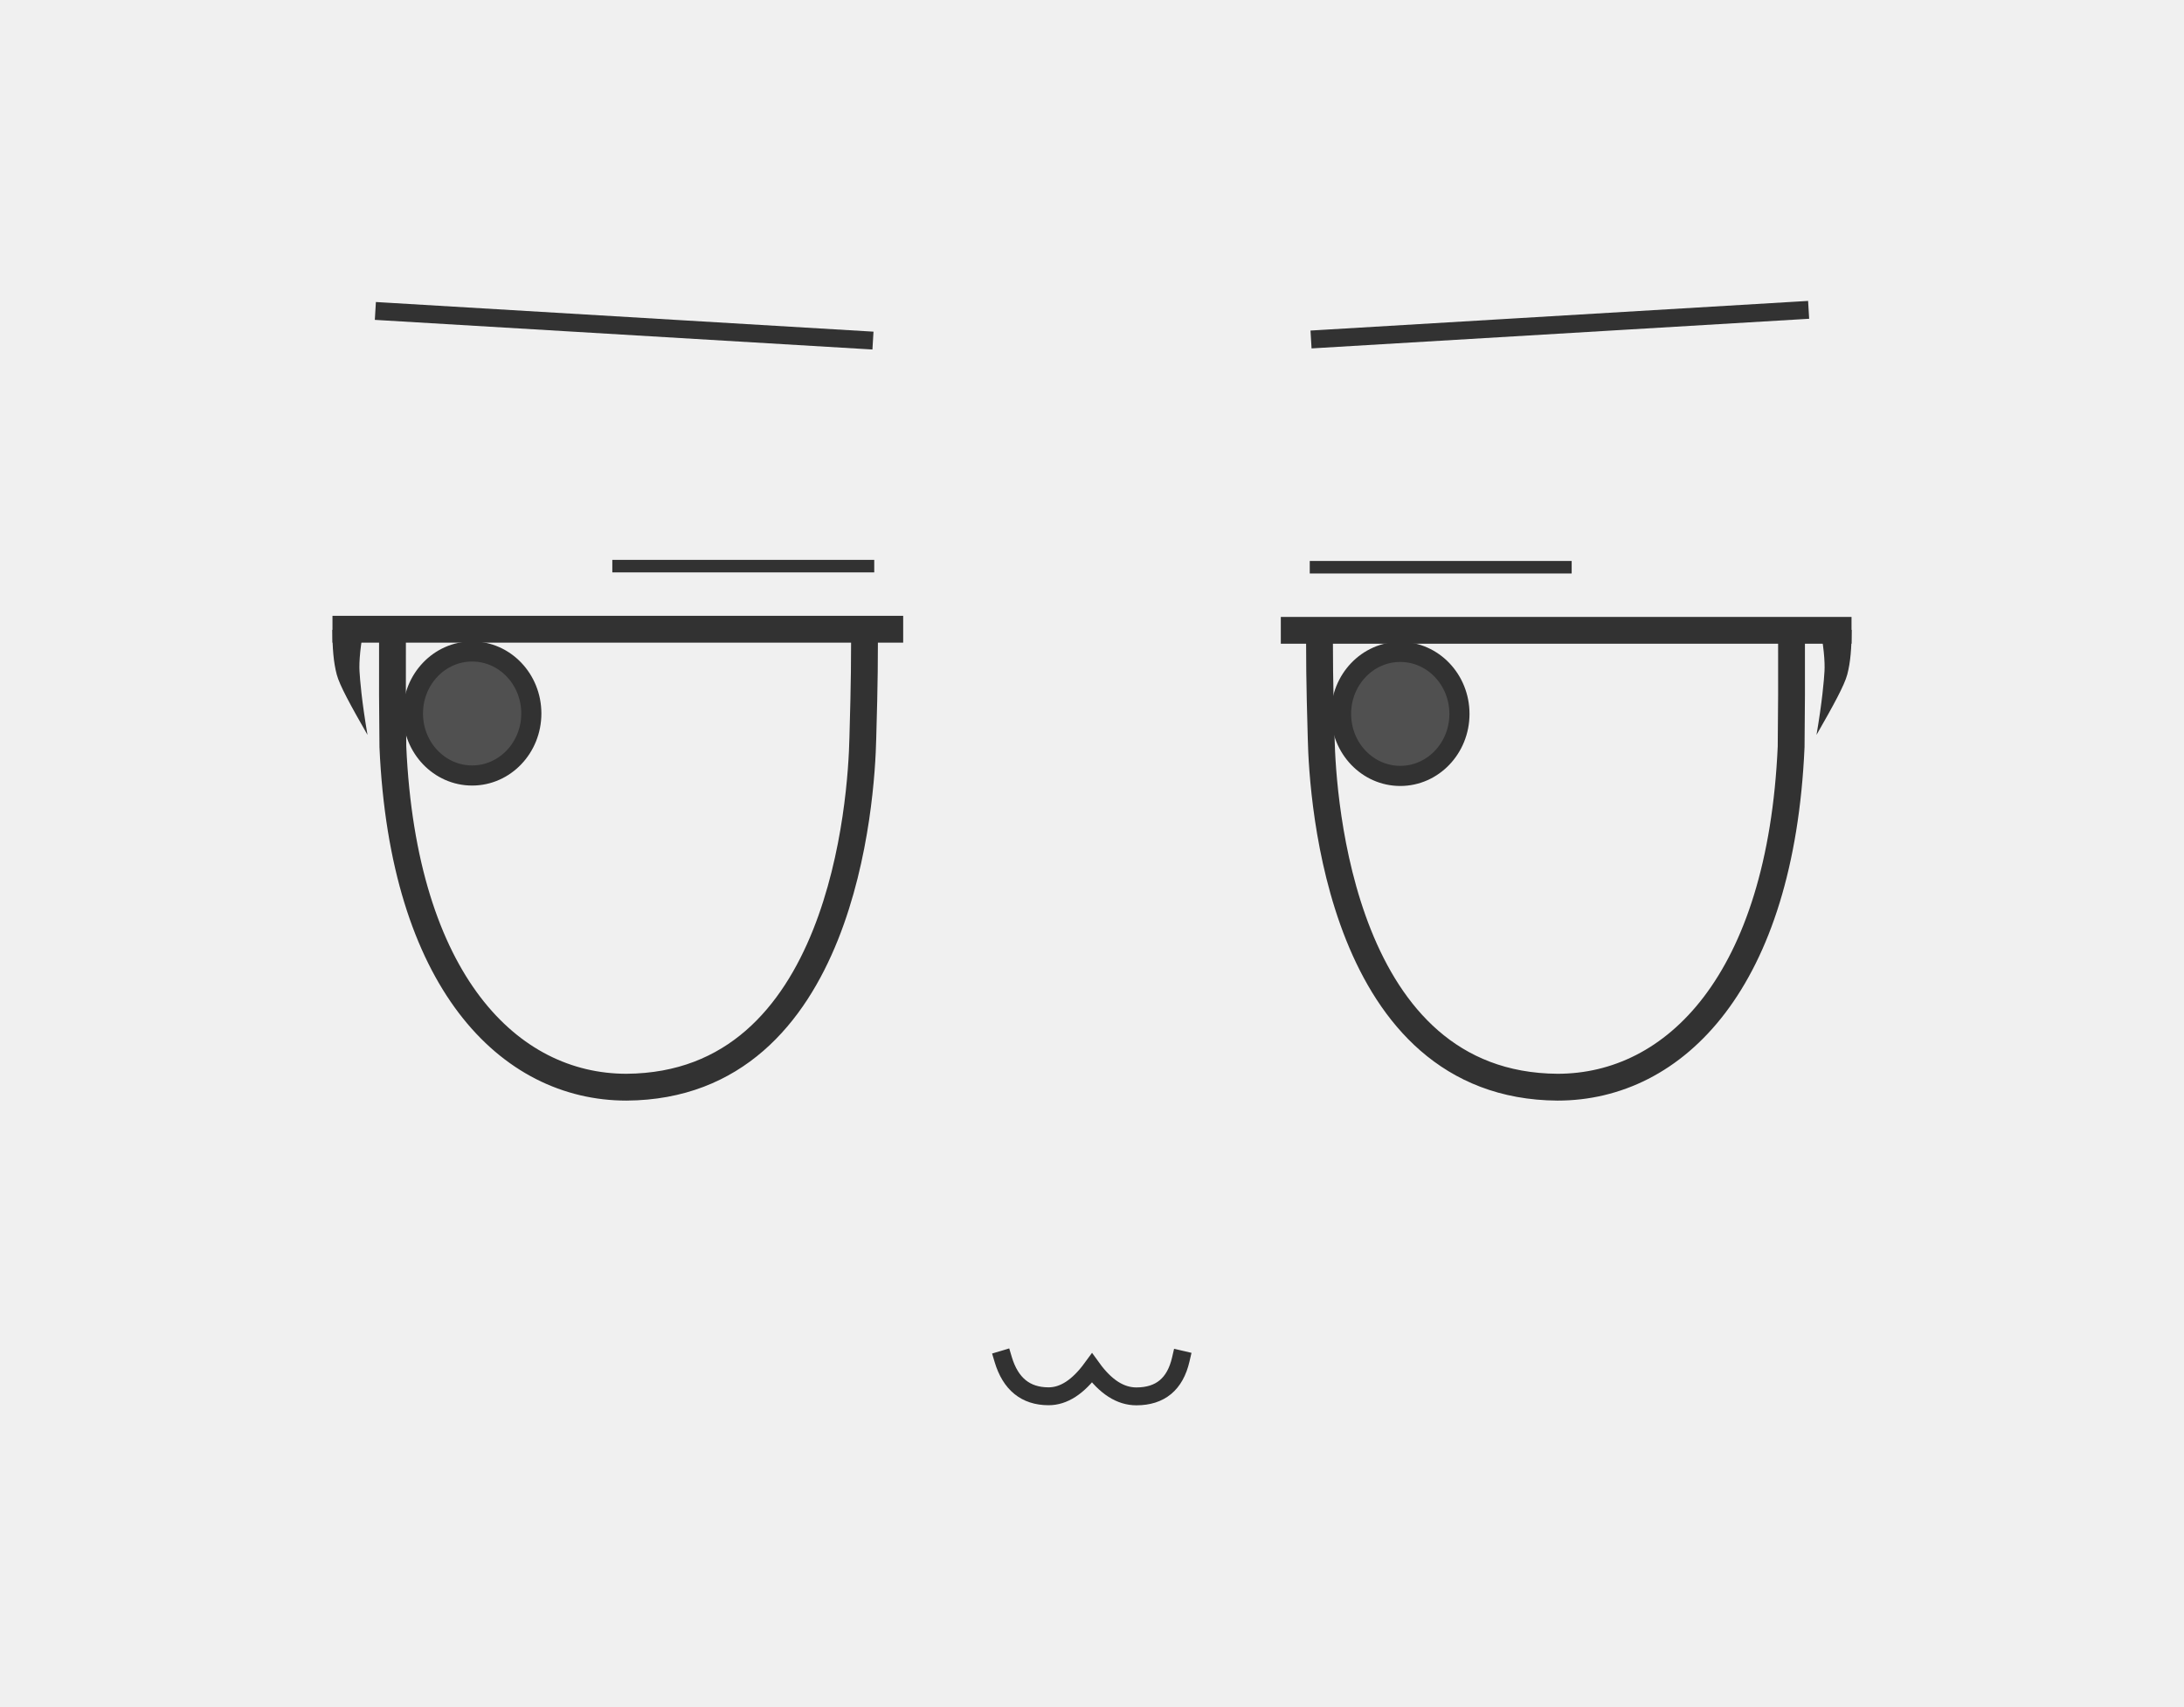
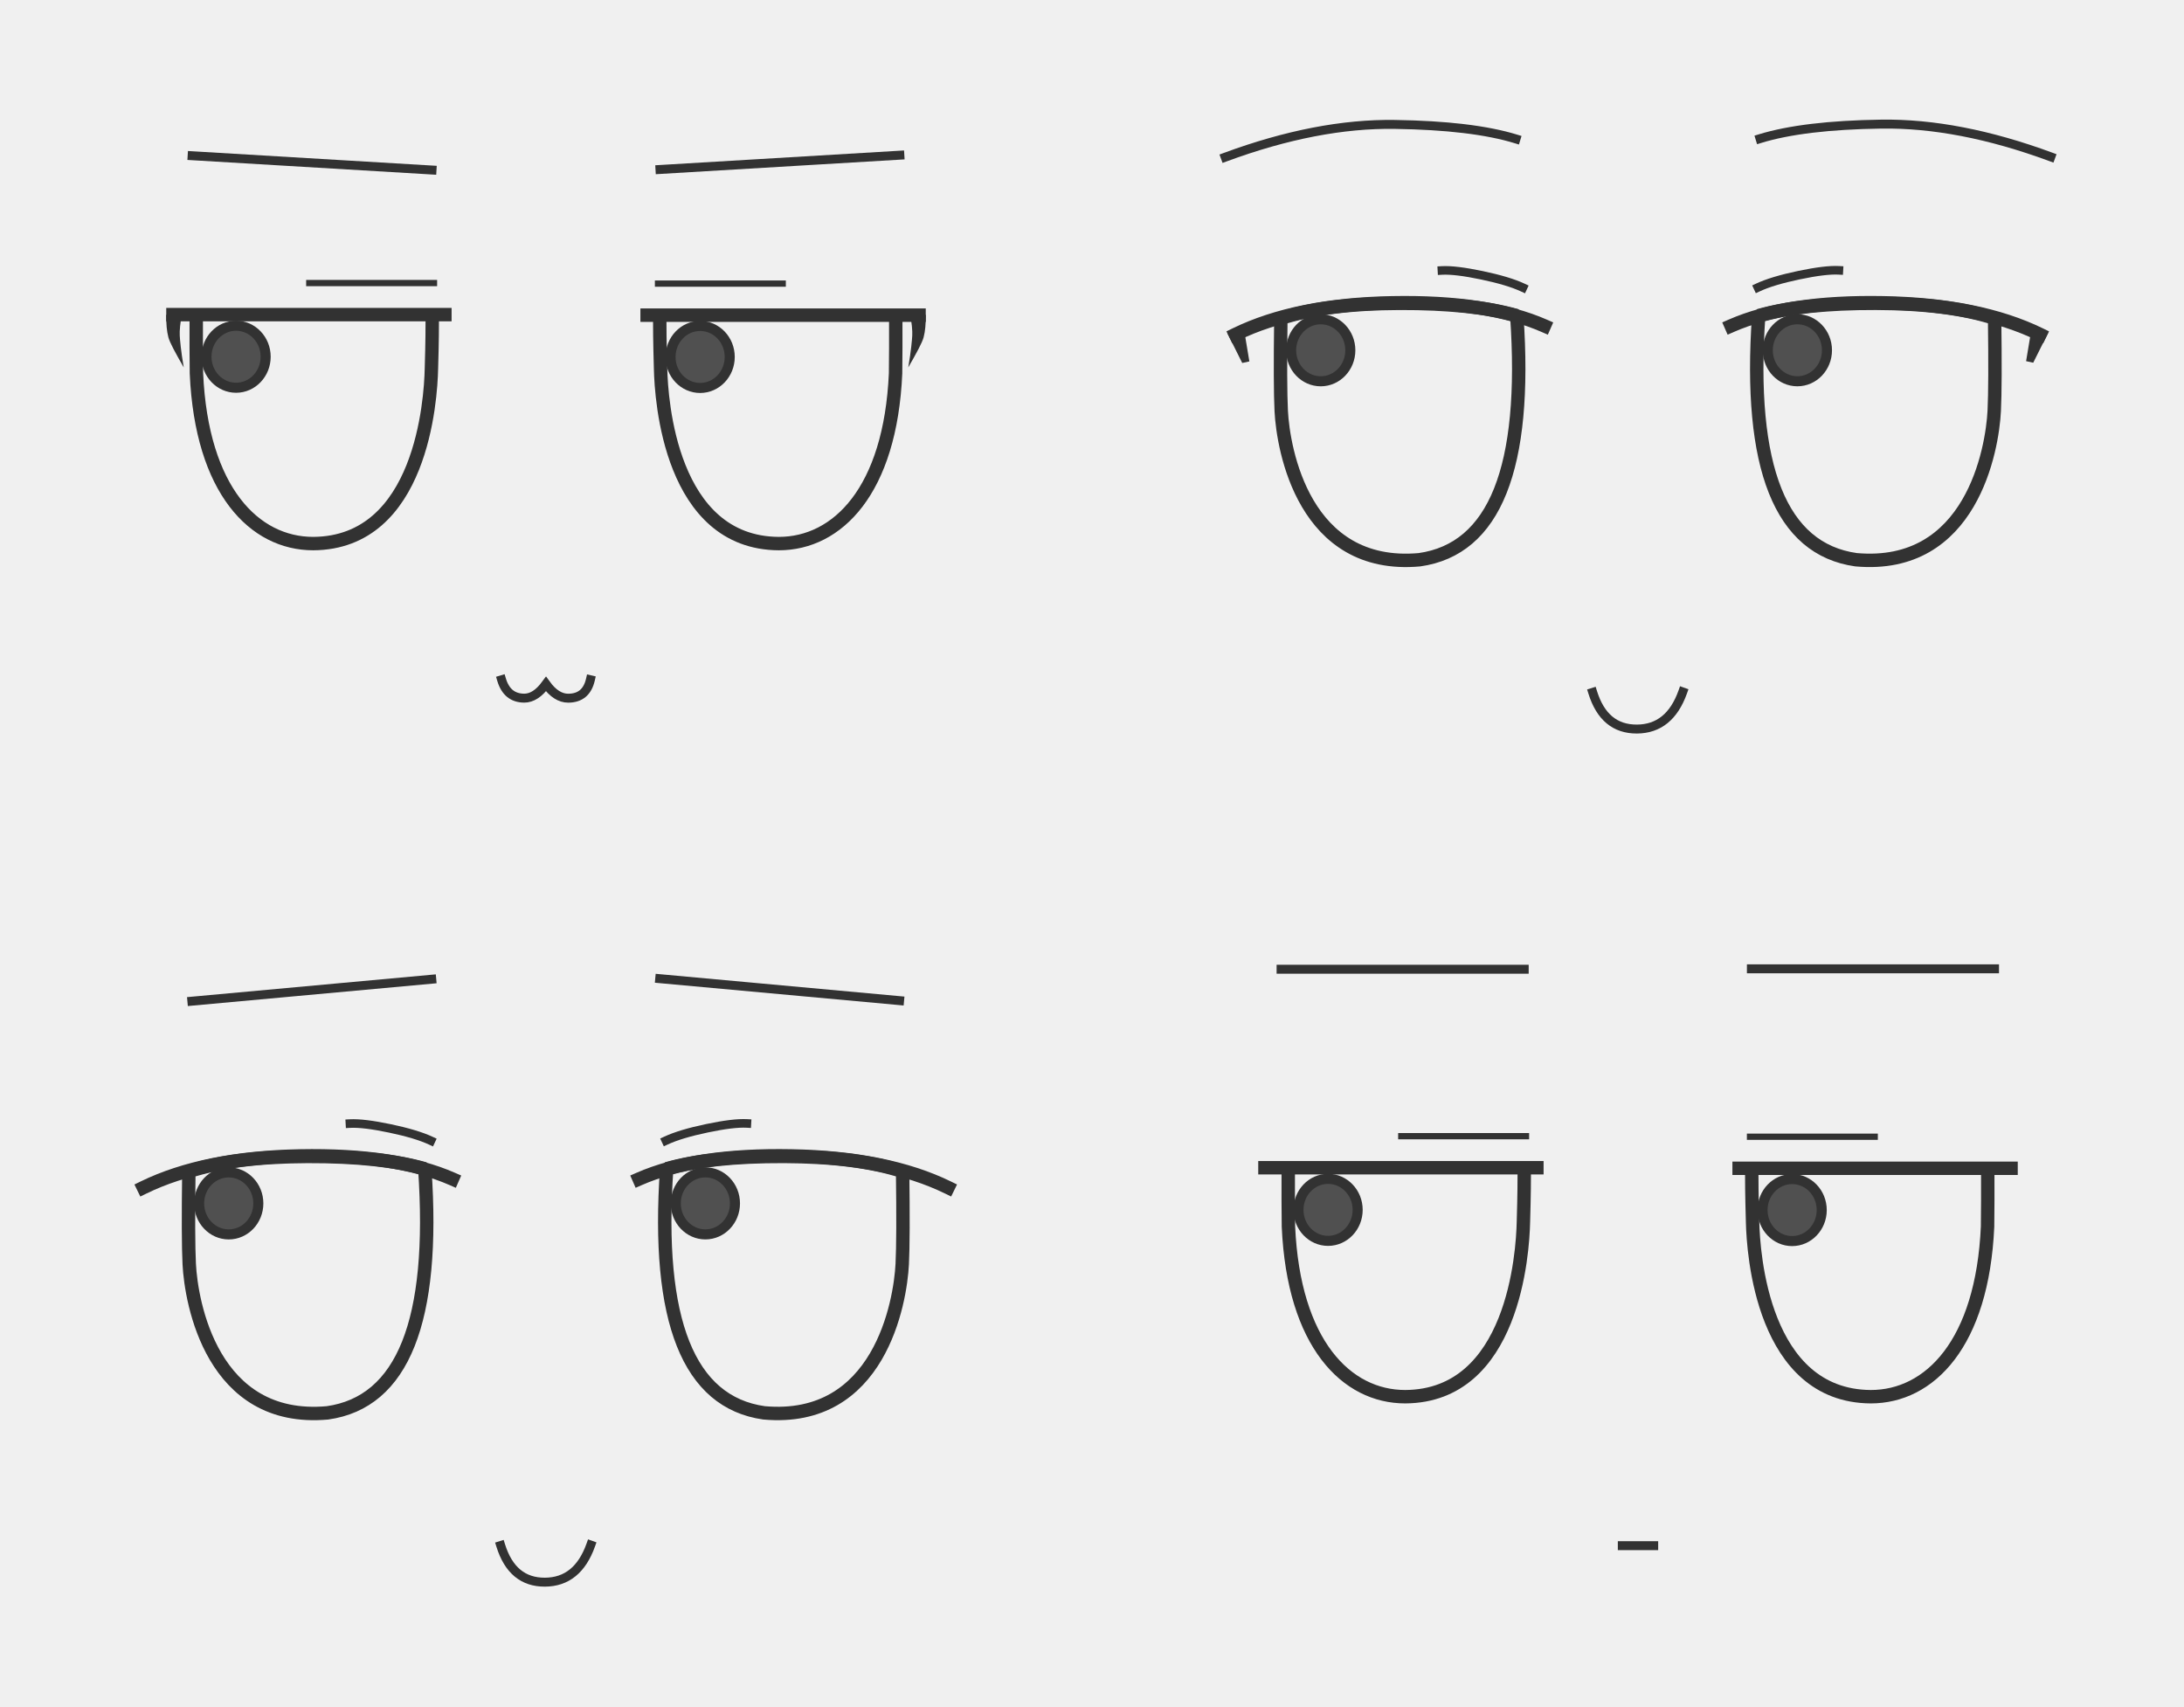
- <svg xmlns="http://www.w3.org/2000/svg" width="512" height="400" viewBox="0 0 512 400" version="1.1" id="svg890">
+ <svg xmlns="http://www.w3.org/2000/svg" width="1024" height="800" viewBox="0 0 1024 800" version="1.1" id="svg890">
  <defs id="defs882" />
-   <g id="layer10" style="display:none">
-     <path id="shape0-5" fill="none" stroke="#000000" stroke-width="0.96" stroke-linecap="square" stroke-linejoin="miter" stroke-miterlimit="2" d="m 248.513,443.119 h 14.722" style="stroke-width:4.192;stroke-miterlimit:2.667;stroke-dasharray:none" />
+   <g id="layer15">
+     <path id="shape0-5" fill="none" stroke="#000000" stroke-width="0.96" stroke-linecap="square" stroke-linejoin="miter" stroke-miterlimit="2" d="m 760.638,724.715 h 14.722" style="display:inline;stroke:#323232;stroke-width:4.192;stroke-miterlimit:2.667;stroke-dasharray:none;stroke-opacity:1" />
+     <path id="shape0-7" fill="none" stroke="#000000" stroke-width="0.96" stroke-linecap="square" stroke-linejoin="miter" stroke-miterlimit="2" d="M 600.649,454.443 H 714.652" style="display:inline;stroke:#323232;stroke-width:4.192;stroke-miterlimit:2;stroke-dasharray:none;stroke-opacity:1" />
+     <path id="shape01-92" fill="none" stroke="#000000" stroke-width="0.96" stroke-linecap="square" stroke-linejoin="miter" stroke-miterlimit="2" d="M 821.163,454.248 H 935.166" style="display:inline;stroke:#323232;stroke-width:4.192;stroke-miterlimit:2;stroke-dasharray:none;stroke-opacity:1" />
+     <path id="shape01-36" fill="#ffffff" fill-rule="evenodd" stroke="#000000" stroke-width="1.68" stroke-linecap="square" stroke-linejoin="miter" stroke-miterlimit="2" d="m 931.99,549.658 c 0.038,9.11 0.004,17.581 -0.09,25.41 -2.426,54.987 -27.225,79.805 -54.764,79.805 -50.8,-0.326 -55.103,-67.467 -55.411,-81.917 -0.08,-3.74 -0.397,-11.757 -0.397,-23.574" style="display:inline;fill:#ffffff;fill-opacity:0.009;stroke:#323232;stroke-width:6.288;stroke-miterlimit:2;stroke-dasharray:none;stroke-opacity:1" />
+     <path id="shape01-0-7" fill="#ffffff" fill-rule="evenodd" stroke="#000000" stroke-width="1.68" stroke-linecap="square" stroke-linejoin="miter" stroke-miterlimit="2" d="m 604.011,549.657 c -0.038,9.11 -0.004,17.581 0.09,25.41 2.426,54.987 27.225,79.805 54.764,79.805 50.8,-0.326 55.103,-67.467 55.411,-81.917 0.08,-3.74 0.397,-11.757 0.397,-23.574" style="display:inline;fill:#ffffff;fill-opacity:0.009;stroke:#323232;stroke-width:6.288;stroke-miterlimit:2;stroke-dasharray:none;stroke-opacity:1" />
+     <path id="shape2-5" fill="none" stroke="#000000" stroke-width="1.372" stroke-linecap="square" stroke-linejoin="miter" stroke-miterlimit="2" d="m 942.912,547.771 c -42.501,0 -85.002,0 -127.504,0" style="display:inline;stroke:#323232;stroke-width:6.288;stroke-miterlimit:2;stroke-dasharray:none;stroke-opacity:1" />
+     <path id="shape3-3" fill="none" stroke="#000000" stroke-width="0.672" stroke-linecap="square" stroke-linejoin="miter" stroke-miterlimit="2" d="M 878.984,532.978 H 820.516" style="display:inline;stroke:#323232;stroke-width:2.934;stroke-miterlimit:2;stroke-dasharray:none;stroke-opacity:1" />
+     <path id="shape21-5" fill="none" stroke="#000000" stroke-width="1.372" stroke-linecap="square" stroke-linejoin="miter" stroke-miterlimit="2" d="M 593.086,547.513 H 720.59" style="display:inline;stroke:#323232;stroke-width:6.288;stroke-miterlimit:2;stroke-dasharray:none;stroke-opacity:1" />
+     <path id="shape31-6" fill="none" stroke="#000000" stroke-width="0.672" stroke-linecap="square" stroke-linejoin="miter" stroke-miterlimit="2" d="m 657.014,532.72 h 58.469" style="display:inline;stroke:#323232;stroke-width:2.934;stroke-miterlimit:2;stroke-dasharray:none;stroke-opacity:1" />
+     <ellipse id="shape1-29" rx="13.877" ry="14.538" cx="840.266" cy="567.363" fill="#ffffff" fill-rule="evenodd" stroke="#000000" stroke-width="1.344" stroke-linecap="square" stroke-linejoin="bevel" style="display:inline;fill:#505050;fill-opacity:1;stroke:#323232;stroke-width:4.716;stroke-miterlimit:4;stroke-dasharray:none;stroke-opacity:1" />
+     <ellipse id="shape11-1" transform="scale(-1,1)" rx="13.877" ry="14.538" cx="-622.683" cy="567.264" fill="#ffffff" fill-rule="evenodd" stroke="#000000" stroke-width="1.344" stroke-linecap="square" stroke-linejoin="bevel" style="display:inline;fill:#505050;fill-opacity:1;stroke:#323232;stroke-width:4.716;stroke-miterlimit:4;stroke-dasharray:none;stroke-opacity:1" />
  </g>
-   <g id="layer12" style="display:inline">
-     <path id="shape0-2" fill="none" stroke="#000000" stroke-width="0.96" stroke-linecap="square" stroke-linejoin="miter" stroke-miterlimit="2" d="m 235.188,318.722 c 1.713,5.721 5.247,8.593 10.601,8.615 3.57,0.017 6.973,-2.193 10.21,-6.624 3.202,4.432 6.671,6.647 10.405,6.645 5.603,-0.004 9.071,-2.882 10.406,-8.637" style="stroke:#323232;stroke-width:4.192;stroke-miterlimit:2.667;stroke-dasharray:none;stroke-opacity:1" />
+   <g id="layer16">
+     <path id="shape0-9-2" fill="none" stroke="#000000" stroke-width="0.96" stroke-linecap="square" stroke-linejoin="bevel" d="m 234.769,724.639 c 3.59,11.509 10.494,17.239 20.71,17.19 10.217,-0.049 17.384,-5.848 21.502,-17.396" style="display:inline;stroke-width:4.192;stroke-miterlimit:2.667;stroke-dasharray:none;stroke:#323232;stroke-opacity:1" />
+     <path id="shape5-7" fill="none" stroke="#000000" stroke-width="0.983" stroke-linecap="square" stroke-linejoin="miter" stroke-miterlimit="2" d="M 421.785,469.166 309.316,458.865" style="display:inline;stroke-width:4.192;stroke-miterlimit:2;stroke-dasharray:none;stroke:#323232;stroke-opacity:1" />
+     <path id="shape02-7-0" fill="none" stroke="#000000" stroke-width="0.983" stroke-linecap="square" stroke-linejoin="miter" stroke-miterlimit="2" d="M 89.965,469.424 202.435,459.123" style="display:inline;stroke-width:4.192;stroke-miterlimit:2;stroke-dasharray:none;stroke:#323232;stroke-opacity:1" />
+     <path id="shape0-93" fill="#ffffff" stroke="#000000" stroke-width="1.8" stroke-linecap="square" stroke-linejoin="bevel" d="m 312.582,548.001 c -4.94,71.305 10.28,109.452 45.661,114.441 54.123,4.85 63.895,-51.835 64.784,-69.798 0.395,-7.984 0.455,-22.446 0.178,-43.386 -14.164,-4.627 -32.716,-6.975 -55.656,-7.043 -22.94,-0.068 -41.263,1.861 -54.968,5.785 z" style="display:inline;stroke-width:6.288;stroke-miterlimit:3;stroke-dasharray:none;stroke:#323232;stroke-opacity:1;fill:#ffffff;fill-opacity:0" />
+     <path id="shape01-9-6" fill="none" stroke="#000000" stroke-width="1.8" stroke-linecap="square" stroke-linejoin="miter" stroke-miterlimit="2" d="m 299.64,552.78 c 17.731,-7.779 41.541,-11.384 71.432,-10.815 29.89,0.569 54.371,5.515 73.444,14.84" style="display:inline;stroke-width:6.288;stroke-miterlimit:3;stroke-dasharray:none;stroke:#323232;stroke-opacity:1" />
+     <path id="shape1-3-0" fill="none" stroke="#000000" stroke-width="4.024" stroke-linecap="square" stroke-linejoin="miter" stroke-miterlimit="2" d="m 312.216,534.796 c 4.532,-2.117 10.945,-4.045 19.241,-5.785 8.296,-1.74 14.542,-2.495 18.738,-2.264" style="display:inline;stroke:#323232;stroke-opacity:1" />
+     <path id="shape11-6-6" fill="none" stroke="#000000" stroke-width="4.024" stroke-linecap="square" stroke-linejoin="miter" stroke-miterlimit="2" d="m 202.05,534.859 c -4.532,-2.117 -10.945,-4.045 -19.241,-5.785 -8.296,-1.74 -14.542,-2.495 -18.738,-2.264" style="display:inline;stroke:#323232;stroke-opacity:1" />
+     <path id="shape011-2" fill="#ffffff" stroke="#000000" stroke-width="1.8" stroke-linecap="square" stroke-linejoin="bevel" d="m 199.168,548.009 c 4.94,71.305 -10.28,109.452 -45.661,114.441 -54.123,4.85 -63.895,-51.835 -64.784,-69.798 -0.395,-7.984 -0.455,-22.446 -0.178,-43.386 14.164,-4.627 32.716,-6.975 55.656,-7.043 22.94,-0.068 41.263,1.861 54.968,5.785 z" style="display:inline;stroke-width:6.288;stroke-miterlimit:3;stroke-dasharray:none;stroke:#323232;stroke-opacity:1;fill:#ffffff;fill-opacity:0" />
+     <path id="shape02-6" fill="none" stroke="#000000" stroke-width="1.8" stroke-linecap="square" stroke-linejoin="miter" stroke-miterlimit="2" d="m 212.111,552.788 c -17.731,-7.779 -41.541,-11.384 -71.432,-10.815 -29.89,0.568 -54.371,5.515 -73.444,14.84" style="display:inline;stroke-width:6.288;stroke-miterlimit:3;stroke-dasharray:none;stroke:#323232;stroke-opacity:1" />
+     <ellipse id="shape1-2-1" rx="13.877" ry="14.538" cx="330.723" cy="564.228" fill="#ffffff" fill-rule="evenodd" stroke="#000000" stroke-width="1.344" stroke-linecap="square" stroke-linejoin="bevel" style="display:inline;stroke-width:4.716;stroke-miterlimit:4;stroke-dasharray:none;stroke:#323232;stroke-opacity:1;fill:#505050;fill-opacity:1" />
+     <ellipse id="shape12-8" transform="scale(-1,1)" rx="13.877" ry="14.538" cx="-107.245" cy="564.236" fill="#ffffff" fill-rule="evenodd" stroke="#000000" stroke-width="1.344" stroke-linecap="square" stroke-linejoin="bevel" style="display:inline;stroke-width:4.716;stroke-miterlimit:4;stroke-dasharray:none;stroke:#323232;stroke-opacity:1;fill:#505050;fill-opacity:1" />
  </g>
-   <g id="layer11" style="display:none">
-     <path id="shape0-9" fill="none" stroke="#000000" stroke-width="0.96" stroke-linecap="square" stroke-linejoin="bevel" d="m 234.768,434.639 c 3.59,11.509 10.494,17.239 20.71,17.19 10.217,-0.049 17.384,-5.848 21.502,-17.396" style="stroke-width:4.192;stroke-miterlimit:2.667;stroke-dasharray:none" />
+   <g id="layer14">
+     <path id="shape0-9" fill="none" stroke="#000000" stroke-width="0.96" stroke-linecap="square" stroke-linejoin="bevel" d="m 746.769,324.639 c 3.59,11.509 10.494,17.239 20.71,17.19 10.217,-0.049 17.384,-5.848 21.502,-17.396" style="display:inline;stroke:#323232;stroke-width:4.192;stroke-miterlimit:2.667;stroke-dasharray:none;stroke-opacity:1" />
+     <path id="shape0-02" fill="none" stroke="#000000" stroke-width="0.96" stroke-linecap="square" stroke-linejoin="bevel" d="m 825.221,64.999 c 13.579,-4.181 32.515,-6.451 56.807,-6.81 24.292,-0.359 50.798,4.761 79.517,15.362" style="display:inline;stroke:#323232;stroke-width:4.192;stroke-miterlimit:4;stroke-dasharray:none;stroke-opacity:1" />
+     <path id="shape01-3" fill="none" stroke="#000000" stroke-width="0.96" stroke-linecap="square" stroke-linejoin="bevel" d="m 710.78,65.144 c -13.579,-4.181 -32.515,-6.451 -56.807,-6.81 -24.292,-0.359 -50.798,4.761 -79.517,15.362" style="display:inline;stroke:#323232;stroke-width:4.192;stroke-miterlimit:4;stroke-dasharray:none;stroke-opacity:1" />
+     <path id="shape0" fill="#ffffff" stroke="#000000" stroke-width="1.8" stroke-linecap="square" stroke-linejoin="bevel" d="m 824.582,148.001 c -4.94,71.305 10.28,109.452 45.661,114.441 54.123,4.85 63.895,-51.835 64.784,-69.798 0.395,-7.984 0.455,-22.446 0.178,-43.386 -14.164,-4.627 -32.716,-6.975 -55.656,-7.043 -22.94,-0.068 -41.263,1.861 -54.968,5.785 z" style="display:inline;fill:#ffffff;fill-opacity:0;stroke:#323232;stroke-width:6.288;stroke-miterlimit:3;stroke-dasharray:none;stroke-opacity:1" />
+     <path id="shape01-9" fill="none" stroke="#000000" stroke-width="1.8" stroke-linecap="square" stroke-linejoin="miter" stroke-miterlimit="2" d="m 811.639,152.78 c 17.731,-7.779 41.541,-11.384 71.432,-10.815 29.89,0.569 54.371,5.515 73.444,14.84" style="display:inline;stroke:#323232;stroke-width:6.288;stroke-miterlimit:3;stroke-dasharray:none;stroke-opacity:1" />
+     <path id="shape1-3" fill="none" stroke="#000000" stroke-width="4.024" stroke-linecap="square" stroke-linejoin="miter" stroke-miterlimit="2" d="m 824.215,134.796 c 4.532,-2.117 10.945,-4.045 19.241,-5.785 8.296,-1.74 14.542,-2.495 18.738,-2.264" style="display:inline;stroke:#323232;stroke-opacity:1" />
+     <path id="shape11-6" fill="none" stroke="#000000" stroke-width="4.024" stroke-linecap="square" stroke-linejoin="miter" stroke-miterlimit="2" d="m 714.05,134.858 c -4.532,-2.117 -10.945,-4.045 -19.241,-5.785 -8.296,-1.74 -14.542,-2.495 -18.738,-2.264" style="display:inline;stroke:#323232;stroke-opacity:1" />
+     <path id="shape011" fill="#ffffff" stroke="#000000" stroke-width="1.8" stroke-linecap="square" stroke-linejoin="bevel" d="m 711.168,148.009 c 4.94,71.305 -10.28,109.452 -45.661,114.441 -54.123,4.85 -63.895,-51.835 -64.784,-69.798 -0.395,-7.984 -0.455,-22.446 -0.178,-43.386 14.164,-4.627 32.716,-6.975 55.656,-7.043 22.94,-0.068 41.263,1.861 54.968,5.785 z" style="display:inline;fill:#ffffff;fill-opacity:0;stroke:#323232;stroke-width:6.288;stroke-miterlimit:3;stroke-dasharray:none;stroke-opacity:1" />
+     <path id="shape02" fill="none" stroke="#000000" stroke-width="1.8" stroke-linecap="square" stroke-linejoin="miter" stroke-miterlimit="2" d="M 724.11,152.788 C 706.379,145.009 682.569,141.404 652.679,141.972 c -29.89,0.568 -54.371,5.515 -73.444,14.84" style="display:inline;stroke:#323232;stroke-width:6.288;stroke-miterlimit:3;stroke-dasharray:none;stroke-opacity:1" />
+     <path id="shape0-0" fill="#000000" fill-rule="evenodd" stroke="#000000" stroke-opacity="0" stroke-width="0" stroke-linecap="square" stroke-linejoin="bevel" d="m 952.55,153.86 7.732,2.239 -6.976,13.967 -3.339,-0.733 z" style="display:inline;fill:#323232;fill-opacity:1;stroke:#323232;stroke-opacity:1" />
+     <path id="shape01-6" fill="#000000" fill-rule="evenodd" stroke="#000000" stroke-opacity="0" stroke-width="0" stroke-linecap="square" stroke-linejoin="bevel" d="m 583.199,153.986 -7.732,2.239 6.976,13.967 3.339,-0.733 z" style="display:inline;fill:#323232;fill-opacity:1;stroke:#323232;stroke-opacity:1" />
+     <ellipse id="shape1-2" rx="13.877" ry="14.538" cx="842.722" cy="164.228" fill="#ffffff" fill-rule="evenodd" stroke="#000000" stroke-width="1.344" stroke-linecap="square" stroke-linejoin="bevel" style="display:inline;fill:#505050;fill-opacity:1;stroke:#323232;stroke-width:4.716;stroke-miterlimit:4;stroke-dasharray:none;stroke-opacity:1" />
+     <ellipse id="shape12" transform="scale(-1,1)" rx="13.877" ry="14.538" cx="-619.245" cy="164.236" fill="#ffffff" fill-rule="evenodd" stroke="#000000" stroke-width="1.344" stroke-linecap="square" stroke-linejoin="bevel" style="display:inline;fill:#505050;fill-opacity:1;stroke:#323232;stroke-width:4.716;stroke-miterlimit:4;stroke-dasharray:none;stroke-opacity:1" />
  </g>
-   <g id="layer9" style="display:inline">
-     <path id="shape5" fill="none" stroke="#000000" stroke-width="0.983" stroke-linecap="square" stroke-linejoin="miter" stroke-miterlimit="2" d="m 421.909,72.762 -112.47,6.699" style="stroke:#323232;stroke-width:4.192;stroke-miterlimit:2;stroke-dasharray:none;stroke-opacity:1" />
-     <path id="shape02-7" fill="none" stroke="#000000" stroke-width="0.983" stroke-linecap="square" stroke-linejoin="miter" stroke-miterlimit="2" d="m 90.089,73.02 112.47,6.699" style="stroke:#323232;stroke-width:4.192;stroke-miterlimit:2;stroke-dasharray:none;stroke-opacity:1" />
-   </g>
-   <g id="layer8" style="display:none">
-     <path id="shape0-02" fill="none" stroke="#000000" stroke-width="0.96" stroke-linecap="square" stroke-linejoin="bevel" d="m 313.221,175 c 13.579,-4.181 32.515,-6.451 56.807,-6.81 24.292,-0.359 50.798,4.761 79.517,15.362" style="stroke-width:4.192;stroke-miterlimit:4;stroke-dasharray:none" />
-     <path id="shape01-3" fill="none" stroke="#000000" stroke-width="0.96" stroke-linecap="square" stroke-linejoin="bevel" d="m 198.779,175.144 c -13.579,-4.181 -32.515,-6.451 -56.807,-6.81 -24.292,-0.359 -50.798,4.761 -79.517,15.362" style="stroke-width:4.192;stroke-miterlimit:4;stroke-dasharray:none" />
-   </g>
-   <g id="layer7" style="display:none">
-     <path id="shape0-7" fill="none" stroke="#000000" stroke-width="0.96" stroke-linecap="square" stroke-linejoin="miter" stroke-miterlimit="2" d="M 88.524,172.847 H 202.527" style="stroke-width:4.192;stroke-miterlimit:2;stroke-dasharray:none" />
-     <path id="shape01-92" fill="none" stroke="#000000" stroke-width="0.96" stroke-linecap="square" stroke-linejoin="miter" stroke-miterlimit="2" d="M 309.038,172.652 H 423.041" style="stroke-width:4.192;stroke-miterlimit:2;stroke-dasharray:none" />
-   </g>
-   <g id="layer6" style="display:none">
-     <path id="shape0" fill="#ffffff" stroke="#000000" stroke-width="1.8" stroke-linecap="square" stroke-linejoin="bevel" d="m 312.581,258.001 c -4.94,71.305 10.28,109.452 45.661,114.441 54.123,4.85 63.895,-51.835 64.784,-69.798 0.395,-7.984 0.455,-22.446 0.178,-43.386 -14.164,-4.627 -32.716,-6.975 -55.656,-7.043 -22.94,-0.068 -41.263,1.861 -54.968,5.785 z" style="stroke-width:6.288;stroke-miterlimit:3;stroke-dasharray:none" />
-     <path id="shape01-9" fill="none" stroke="#000000" stroke-width="1.8" stroke-linecap="square" stroke-linejoin="miter" stroke-miterlimit="2" d="m 299.639,262.78 c 17.731,-7.779 41.541,-11.384 71.432,-10.815 29.89,0.569 54.371,5.515 73.444,14.84" style="stroke-width:6.288;stroke-miterlimit:3;stroke-dasharray:none" />
-     <path id="shape1-3" fill="none" stroke="#000000" stroke-width="4.024" stroke-linecap="square" stroke-linejoin="miter" stroke-miterlimit="2" d="m 312.215,244.796 c 4.532,-2.117 10.945,-4.045 19.241,-5.785 8.296,-1.74 14.542,-2.495 18.738,-2.264" />
-     <path id="shape11-6" fill="none" stroke="#000000" stroke-width="4.024" stroke-linecap="square" stroke-linejoin="miter" stroke-miterlimit="2" d="m 202.049,244.859 c -4.532,-2.117 -10.945,-4.045 -19.241,-5.785 -8.296,-1.74 -14.542,-2.495 -18.738,-2.264" />
-     <path id="shape011" fill="#ffffff" stroke="#000000" stroke-width="1.8" stroke-linecap="square" stroke-linejoin="bevel" d="m 199.167,258.009 c 4.94,71.305 -10.28,109.452 -45.661,114.441 -54.123,4.85 -63.895,-51.835 -64.784,-69.798 -0.395,-7.984 -0.455,-22.446 -0.178,-43.386 14.164,-4.627 32.716,-6.975 55.656,-7.043 22.94,-0.068 41.263,1.861 54.968,5.785 z" style="stroke-width:6.288;stroke-miterlimit:3;stroke-dasharray:none" />
-     <path id="shape02" fill="none" stroke="#000000" stroke-width="1.8" stroke-linecap="square" stroke-linejoin="miter" stroke-miterlimit="2" d="m 212.11,262.788 c -17.731,-7.779 -41.541,-11.384 -71.432,-10.815 -29.89,0.568 -54.371,5.515 -73.444,14.84" style="stroke-width:6.288;stroke-miterlimit:3;stroke-dasharray:none" />
-   </g>
-   <g id="layer5" style="display:none">
-     <path id="shape0-0" fill="#000000" fill-rule="evenodd" stroke="#000000" stroke-opacity="0" stroke-width="0" stroke-linecap="square" stroke-linejoin="bevel" d="m 440.549,263.86 7.732,2.239 -6.976,13.967 -3.339,-0.733 z" />
-     <path id="shape01-6" fill="#000000" fill-rule="evenodd" stroke="#000000" stroke-opacity="0" stroke-width="0" stroke-linecap="square" stroke-linejoin="bevel" d="m 71.198,263.986 -7.732,2.239 6.976,13.967 3.339,-0.733 z" />
-   </g>
-   <g id="layer4" style="display:none">
-     <ellipse id="shape1-2" rx="13.877" ry="14.538" cx="330.722" cy="274.228" fill="#ffffff" fill-rule="evenodd" stroke="#000000" stroke-width="1.344" stroke-linecap="square" stroke-linejoin="bevel" style="stroke-width:4.716;stroke-miterlimit:4;stroke-dasharray:none" />
-     <ellipse id="shape12" transform="scale(-1,1)" rx="13.877" ry="14.538" cx="-107.244" cy="274.236" fill="#ffffff" fill-rule="evenodd" stroke="#000000" stroke-width="1.344" stroke-linecap="square" stroke-linejoin="bevel" style="stroke-width:4.716;stroke-miterlimit:4;stroke-dasharray:none" />
-   </g>
-   <g id="layer1" style="display:inline">
-     <path id="shape01" fill="#ffffff" fill-rule="evenodd" stroke="#000000" stroke-width="1.68" stroke-linecap="square" stroke-linejoin="miter" stroke-miterlimit="2" d="m 419.99,149.658 c 0.038,9.11 0.004,17.581 -0.09,25.41 -2.426,54.987 -27.225,79.805 -54.764,79.805 -50.8,-0.326 -55.103,-67.467 -55.411,-81.917 -0.08,-3.74 -0.397,-11.757 -0.397,-23.574" style="fill:#373737;fill-opacity:0;stroke:#323232;stroke-width:6.288;stroke-miterlimit:2;stroke-dasharray:none;stroke-opacity:1" />
+   <g id="layer13" style="display:inline">
+     <path id="shape0-2" fill="none" stroke="#000000" stroke-width="0.96" stroke-linecap="square" stroke-linejoin="miter" stroke-miterlimit="2" d="m 235.188,318.722 c 1.713,5.721 5.247,8.593 10.601,8.615 3.57,0.017 6.973,-2.193 10.21,-6.624 3.202,4.432 6.671,6.647 10.405,6.645 5.603,-0.004 9.071,-2.882 10.406,-8.637" style="display:inline;stroke:#323232;stroke-width:4.192;stroke-miterlimit:2.667;stroke-dasharray:none;stroke-opacity:1" />
+     <path id="shape5" fill="none" stroke="#000000" stroke-width="0.983" stroke-linecap="square" stroke-linejoin="miter" stroke-miterlimit="2" d="m 421.909,72.762 -112.47,6.699" style="display:inline;stroke:#323232;stroke-width:4.192;stroke-miterlimit:2;stroke-dasharray:none;stroke-opacity:1" />
+     <path id="shape02-7" fill="none" stroke="#000000" stroke-width="0.983" stroke-linecap="square" stroke-linejoin="miter" stroke-miterlimit="2" d="m 90.089,73.02 112.47,6.699" style="display:inline;stroke:#323232;stroke-width:4.192;stroke-miterlimit:2;stroke-dasharray:none;stroke-opacity:1" />
+     <path id="shape01" fill="#ffffff" fill-rule="evenodd" stroke="#000000" stroke-width="1.68" stroke-linecap="square" stroke-linejoin="miter" stroke-miterlimit="2" d="m 419.99,149.658 c 0.038,9.11 0.004,17.581 -0.09,25.41 -2.426,54.987 -27.225,79.805 -54.764,79.805 -50.8,-0.326 -55.103,-67.467 -55.411,-81.917 -0.08,-3.74 -0.397,-11.757 -0.397,-23.574" style="display:inline;fill:#373737;fill-opacity:0;stroke:#323232;stroke-width:6.288;stroke-miterlimit:2;stroke-dasharray:none;stroke-opacity:1" />
    <path id="shape01-0" fill="#ffffff" fill-rule="evenodd" stroke="#000000" stroke-width="1.68" stroke-linecap="square" stroke-linejoin="miter" stroke-miterlimit="2" d="m 92.011,149.657 c -0.038,9.11 -0.004,17.581 0.09,25.41 2.426,54.987 27.225,79.805 54.764,79.805 50.8,-0.326 55.103,-67.467 55.411,-81.917 0.08,-3.74 0.397,-11.757 0.397,-23.574" style="display:inline;fill:#373737;fill-opacity:0;stroke:#323232;stroke-width:6.288;stroke-miterlimit:2;stroke-dasharray:none;stroke-opacity:1" />
-     <path id="shape2" fill="none" stroke="#000000" stroke-width="1.372" stroke-linecap="square" stroke-linejoin="miter" stroke-miterlimit="2" d="m 430.912,147.771 c -42.501,0 -85.002,0 -127.504,0" style="stroke:#323232;stroke-width:6.288;stroke-miterlimit:2;stroke-dasharray:none;stroke-opacity:1" />
-     <path id="shape3" fill="none" stroke="#000000" stroke-width="0.672" stroke-linecap="square" stroke-linejoin="miter" stroke-miterlimit="2" d="M 366.984,132.978 H 308.516" style="stroke:#323232;stroke-width:2.934;stroke-miterlimit:2;stroke-dasharray:none;stroke-opacity:1" />
-     <path id="shape21" fill="none" stroke="#000000" stroke-width="1.372" stroke-linecap="square" stroke-linejoin="miter" stroke-miterlimit="2" d="M 81.086,147.513 H 208.59" style="stroke:#323232;stroke-width:6.288;stroke-miterlimit:2;stroke-dasharray:none;stroke-opacity:1" />
-     <path id="shape31" fill="none" stroke="#000000" stroke-width="0.672" stroke-linecap="square" stroke-linejoin="miter" stroke-miterlimit="2" d="m 145.014,132.719 h 58.469" style="stroke:#323232;stroke-width:2.934;stroke-miterlimit:2;stroke-dasharray:none;stroke-opacity:1" />
-   </g>
-   <g id="layer3" style="display:inline">
-     <path id="shape01-1" fill="#000000" fill-rule="evenodd" stroke="#000000" stroke-opacity="0" stroke-width="0" stroke-linecap="square" stroke-linejoin="bevel" d="m 85.652,145.443 -7.732,2.239 c 0,4.135 0.259,7.576 1.025,10.456 0.677,2.544 3.254,7.237 7.209,14.144 -1.35,-7.882 -1.757,-12.884 -1.874,-14.937 -0.118,-2.053 0.122,-5.997 1.372,-11.902 z" style="fill:#323232;fill-opacity:1;stroke:#323232;stroke-opacity:1" />
+     <path id="shape2" fill="none" stroke="#000000" stroke-width="1.372" stroke-linecap="square" stroke-linejoin="miter" stroke-miterlimit="2" d="m 430.912,147.771 c -42.501,0 -85.002,0 -127.504,0" style="display:inline;stroke:#323232;stroke-width:6.288;stroke-miterlimit:2;stroke-dasharray:none;stroke-opacity:1" />
+     <path id="shape3" fill="none" stroke="#000000" stroke-width="0.672" stroke-linecap="square" stroke-linejoin="miter" stroke-miterlimit="2" d="M 366.984,132.978 H 308.516" style="display:inline;stroke:#323232;stroke-width:2.934;stroke-miterlimit:2;stroke-dasharray:none;stroke-opacity:1" />
+     <path id="shape21" fill="none" stroke="#000000" stroke-width="1.372" stroke-linecap="square" stroke-linejoin="miter" stroke-miterlimit="2" d="M 81.086,147.513 H 208.59" style="display:inline;stroke:#323232;stroke-width:6.288;stroke-miterlimit:2;stroke-dasharray:none;stroke-opacity:1" />
+     <path id="shape31" fill="none" stroke="#000000" stroke-width="0.672" stroke-linecap="square" stroke-linejoin="miter" stroke-miterlimit="2" d="m 145.014,132.719 h 58.469" style="display:inline;stroke:#323232;stroke-width:2.934;stroke-miterlimit:2;stroke-dasharray:none;stroke-opacity:1" />
+     <path id="shape01-1" fill="#000000" fill-rule="evenodd" stroke="#000000" stroke-opacity="0" stroke-width="0" stroke-linecap="square" stroke-linejoin="bevel" d="m 85.652,145.443 -7.732,2.239 c 0,4.135 0.259,7.576 1.025,10.456 0.677,2.544 3.254,7.237 7.209,14.144 -1.35,-7.882 -1.757,-12.884 -1.874,-14.937 -0.118,-2.053 0.122,-5.997 1.372,-11.902 z" style="display:inline;fill:#323232;fill-opacity:1;stroke:#323232;stroke-opacity:1" />
    <path id="shape01-1-2" fill="#000000" fill-rule="evenodd" stroke="#000000" stroke-opacity="0" stroke-width="0" stroke-linecap="square" stroke-linejoin="bevel" d="m 426.348,145.445 7.732,2.239 c 0,4.135 -0.259,7.576 -1.025,10.456 -0.677,2.544 -3.254,7.236 -7.209,14.144 1.35,-7.882 1.757,-12.884 1.874,-14.937 0.117,-2.053 -0.122,-5.997 -1.372,-11.902 z" style="display:inline;fill:#323232;fill-opacity:1;stroke:#323232;stroke-opacity:1" />
-   </g>
-   <g id="layer2" style="display:inline">
-     <ellipse id="shape1" rx="13.877" ry="14.538" cx="328.265" cy="167.363" fill="#ffffff" fill-rule="evenodd" stroke="#000000" stroke-width="1.344" stroke-linecap="square" stroke-linejoin="bevel" style="fill:#505050;fill-opacity:1;stroke:#323232;stroke-width:4.716;stroke-miterlimit:4;stroke-dasharray:none;stroke-opacity:1" />
-     <ellipse id="shape11" transform="scale(-1,1)" rx="13.877" ry="14.538" cx="-110.683" cy="167.264" fill="#ffffff" fill-rule="evenodd" stroke="#000000" stroke-width="1.344" stroke-linecap="square" stroke-linejoin="bevel" style="fill:#505050;fill-opacity:1;stroke:#323232;stroke-width:4.716;stroke-miterlimit:4;stroke-dasharray:none;stroke-opacity:1" />
+     <ellipse id="shape1" rx="13.877" ry="14.538" cx="328.265" cy="167.363" fill="#ffffff" fill-rule="evenodd" stroke="#000000" stroke-width="1.344" stroke-linecap="square" stroke-linejoin="bevel" style="display:inline;fill:#505050;fill-opacity:1;stroke:#323232;stroke-width:4.716;stroke-miterlimit:4;stroke-dasharray:none;stroke-opacity:1" />
+     <ellipse id="shape11" transform="scale(-1,1)" rx="13.877" ry="14.538" cx="-110.683" cy="167.264" fill="#ffffff" fill-rule="evenodd" stroke="#000000" stroke-width="1.344" stroke-linecap="square" stroke-linejoin="bevel" style="display:inline;fill:#505050;fill-opacity:1;stroke:#323232;stroke-width:4.716;stroke-miterlimit:4;stroke-dasharray:none;stroke-opacity:1" />
  </g>
</svg>
